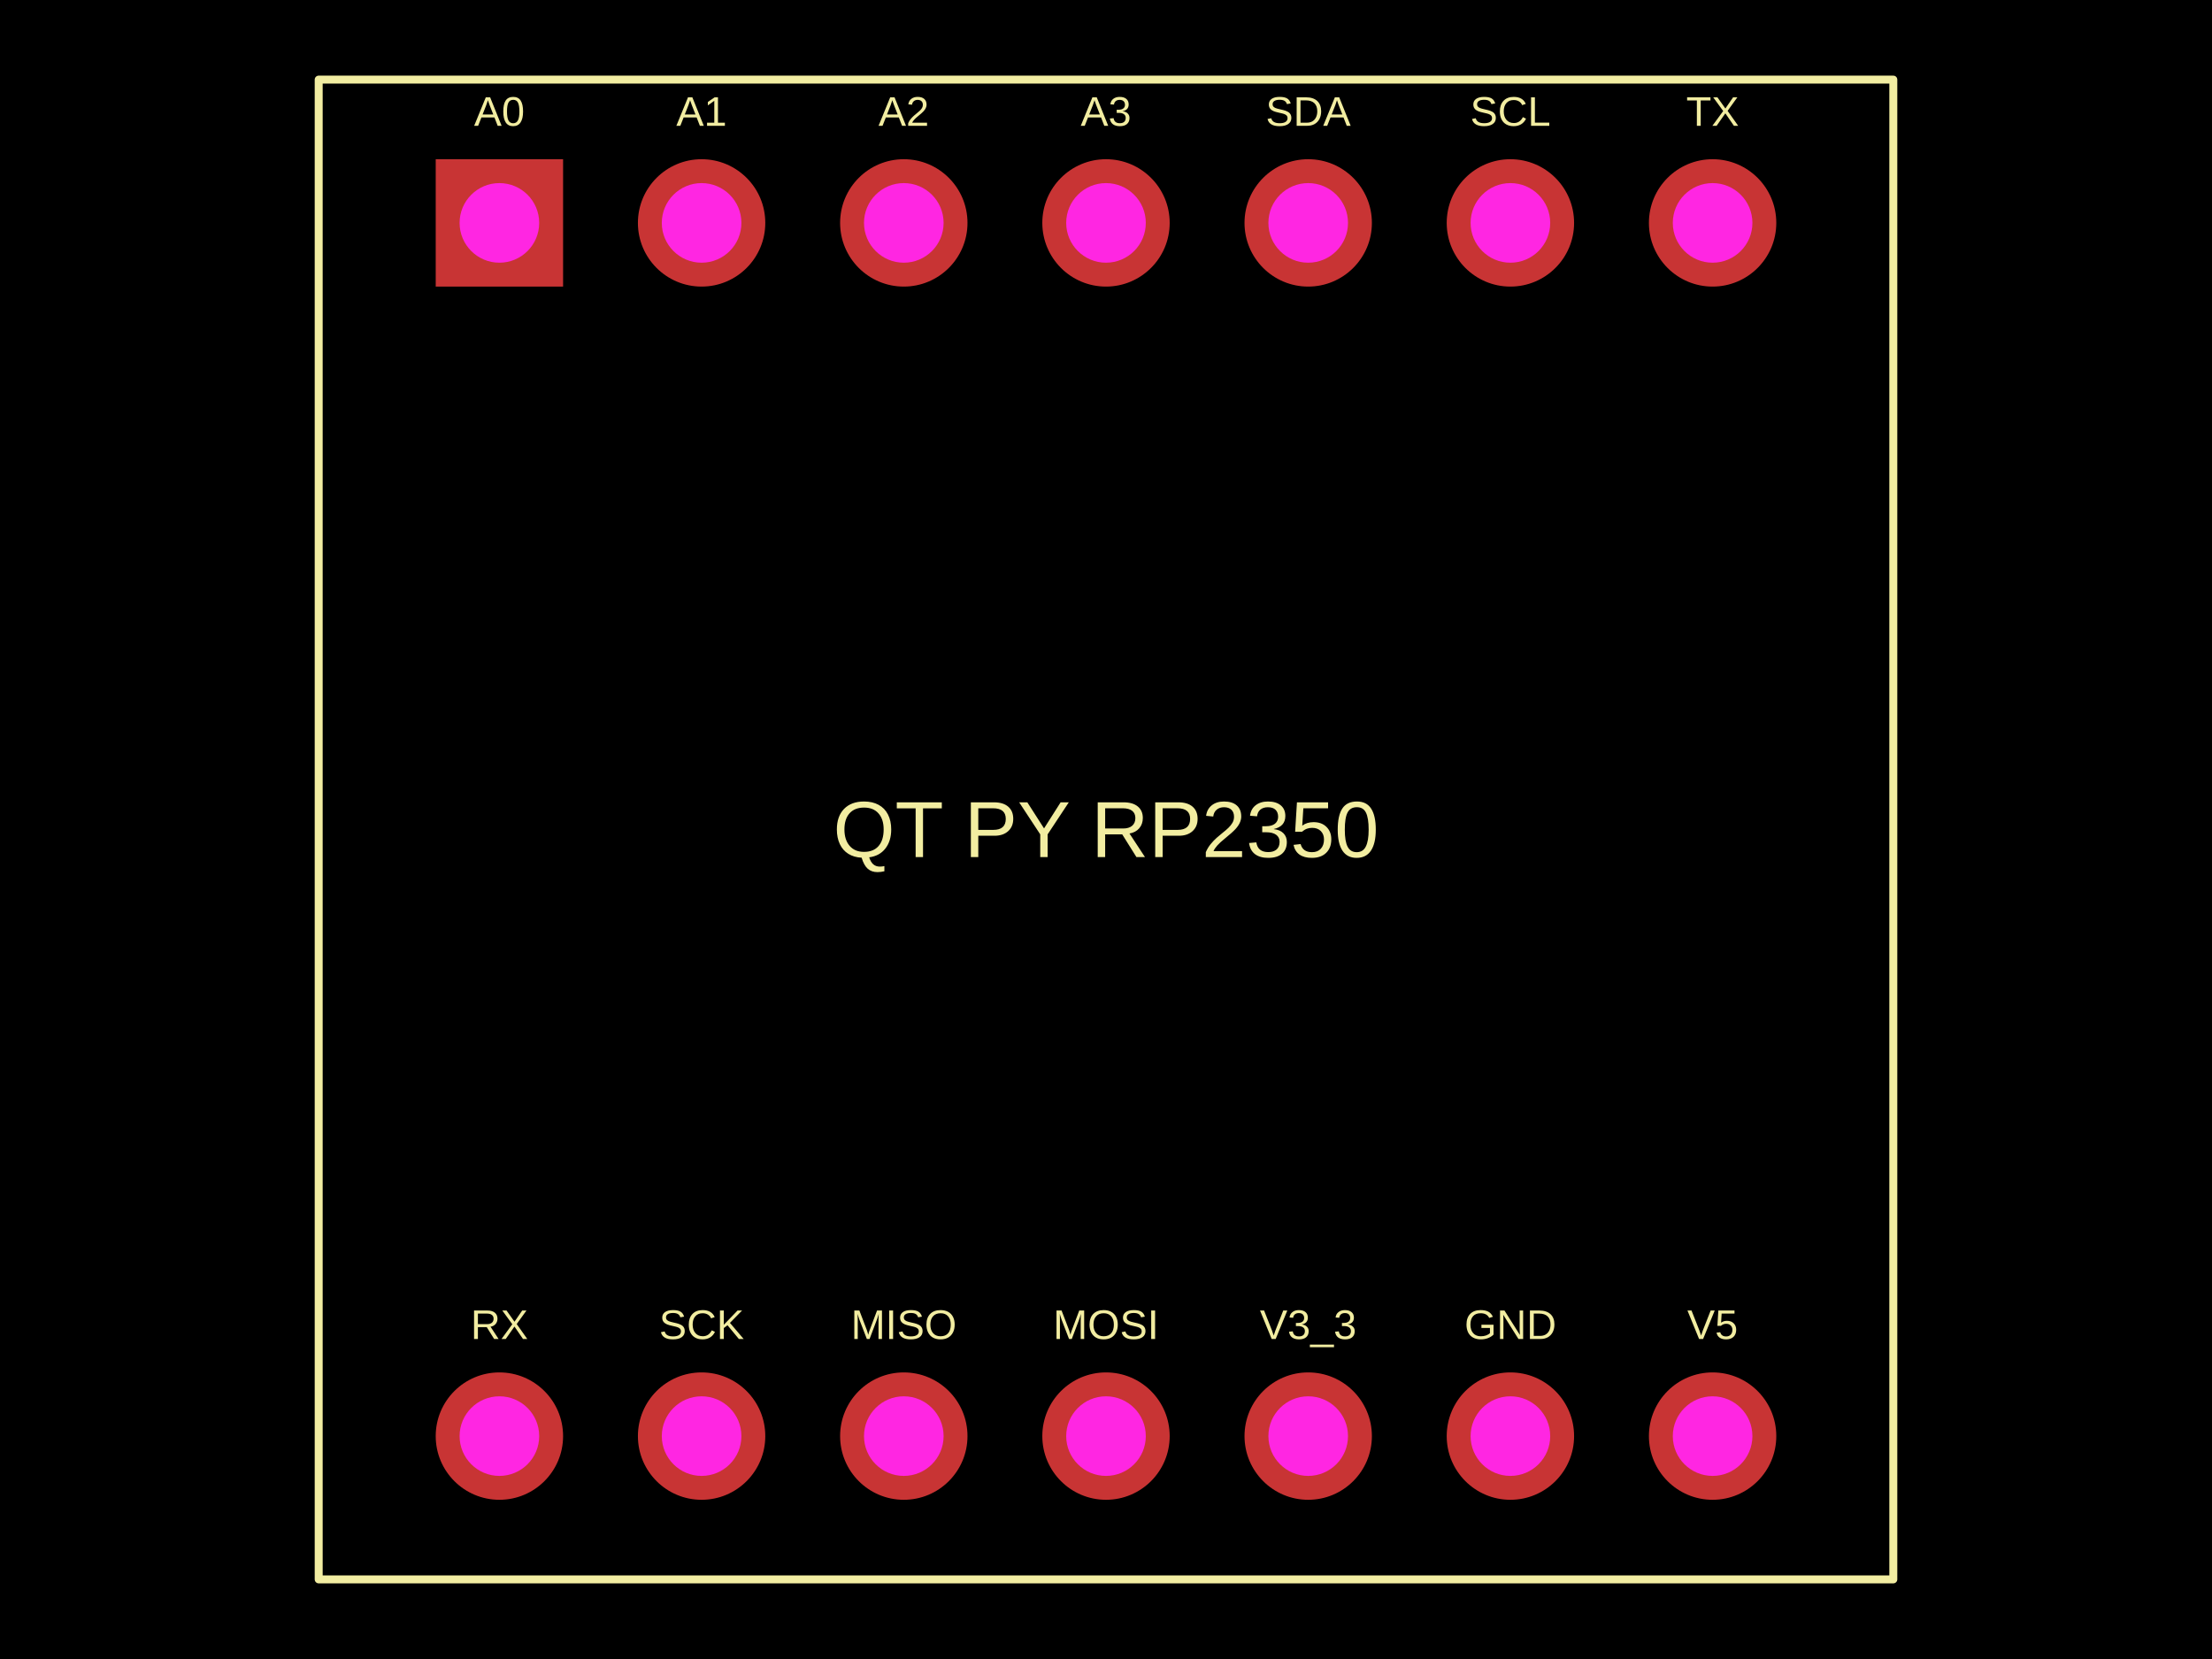
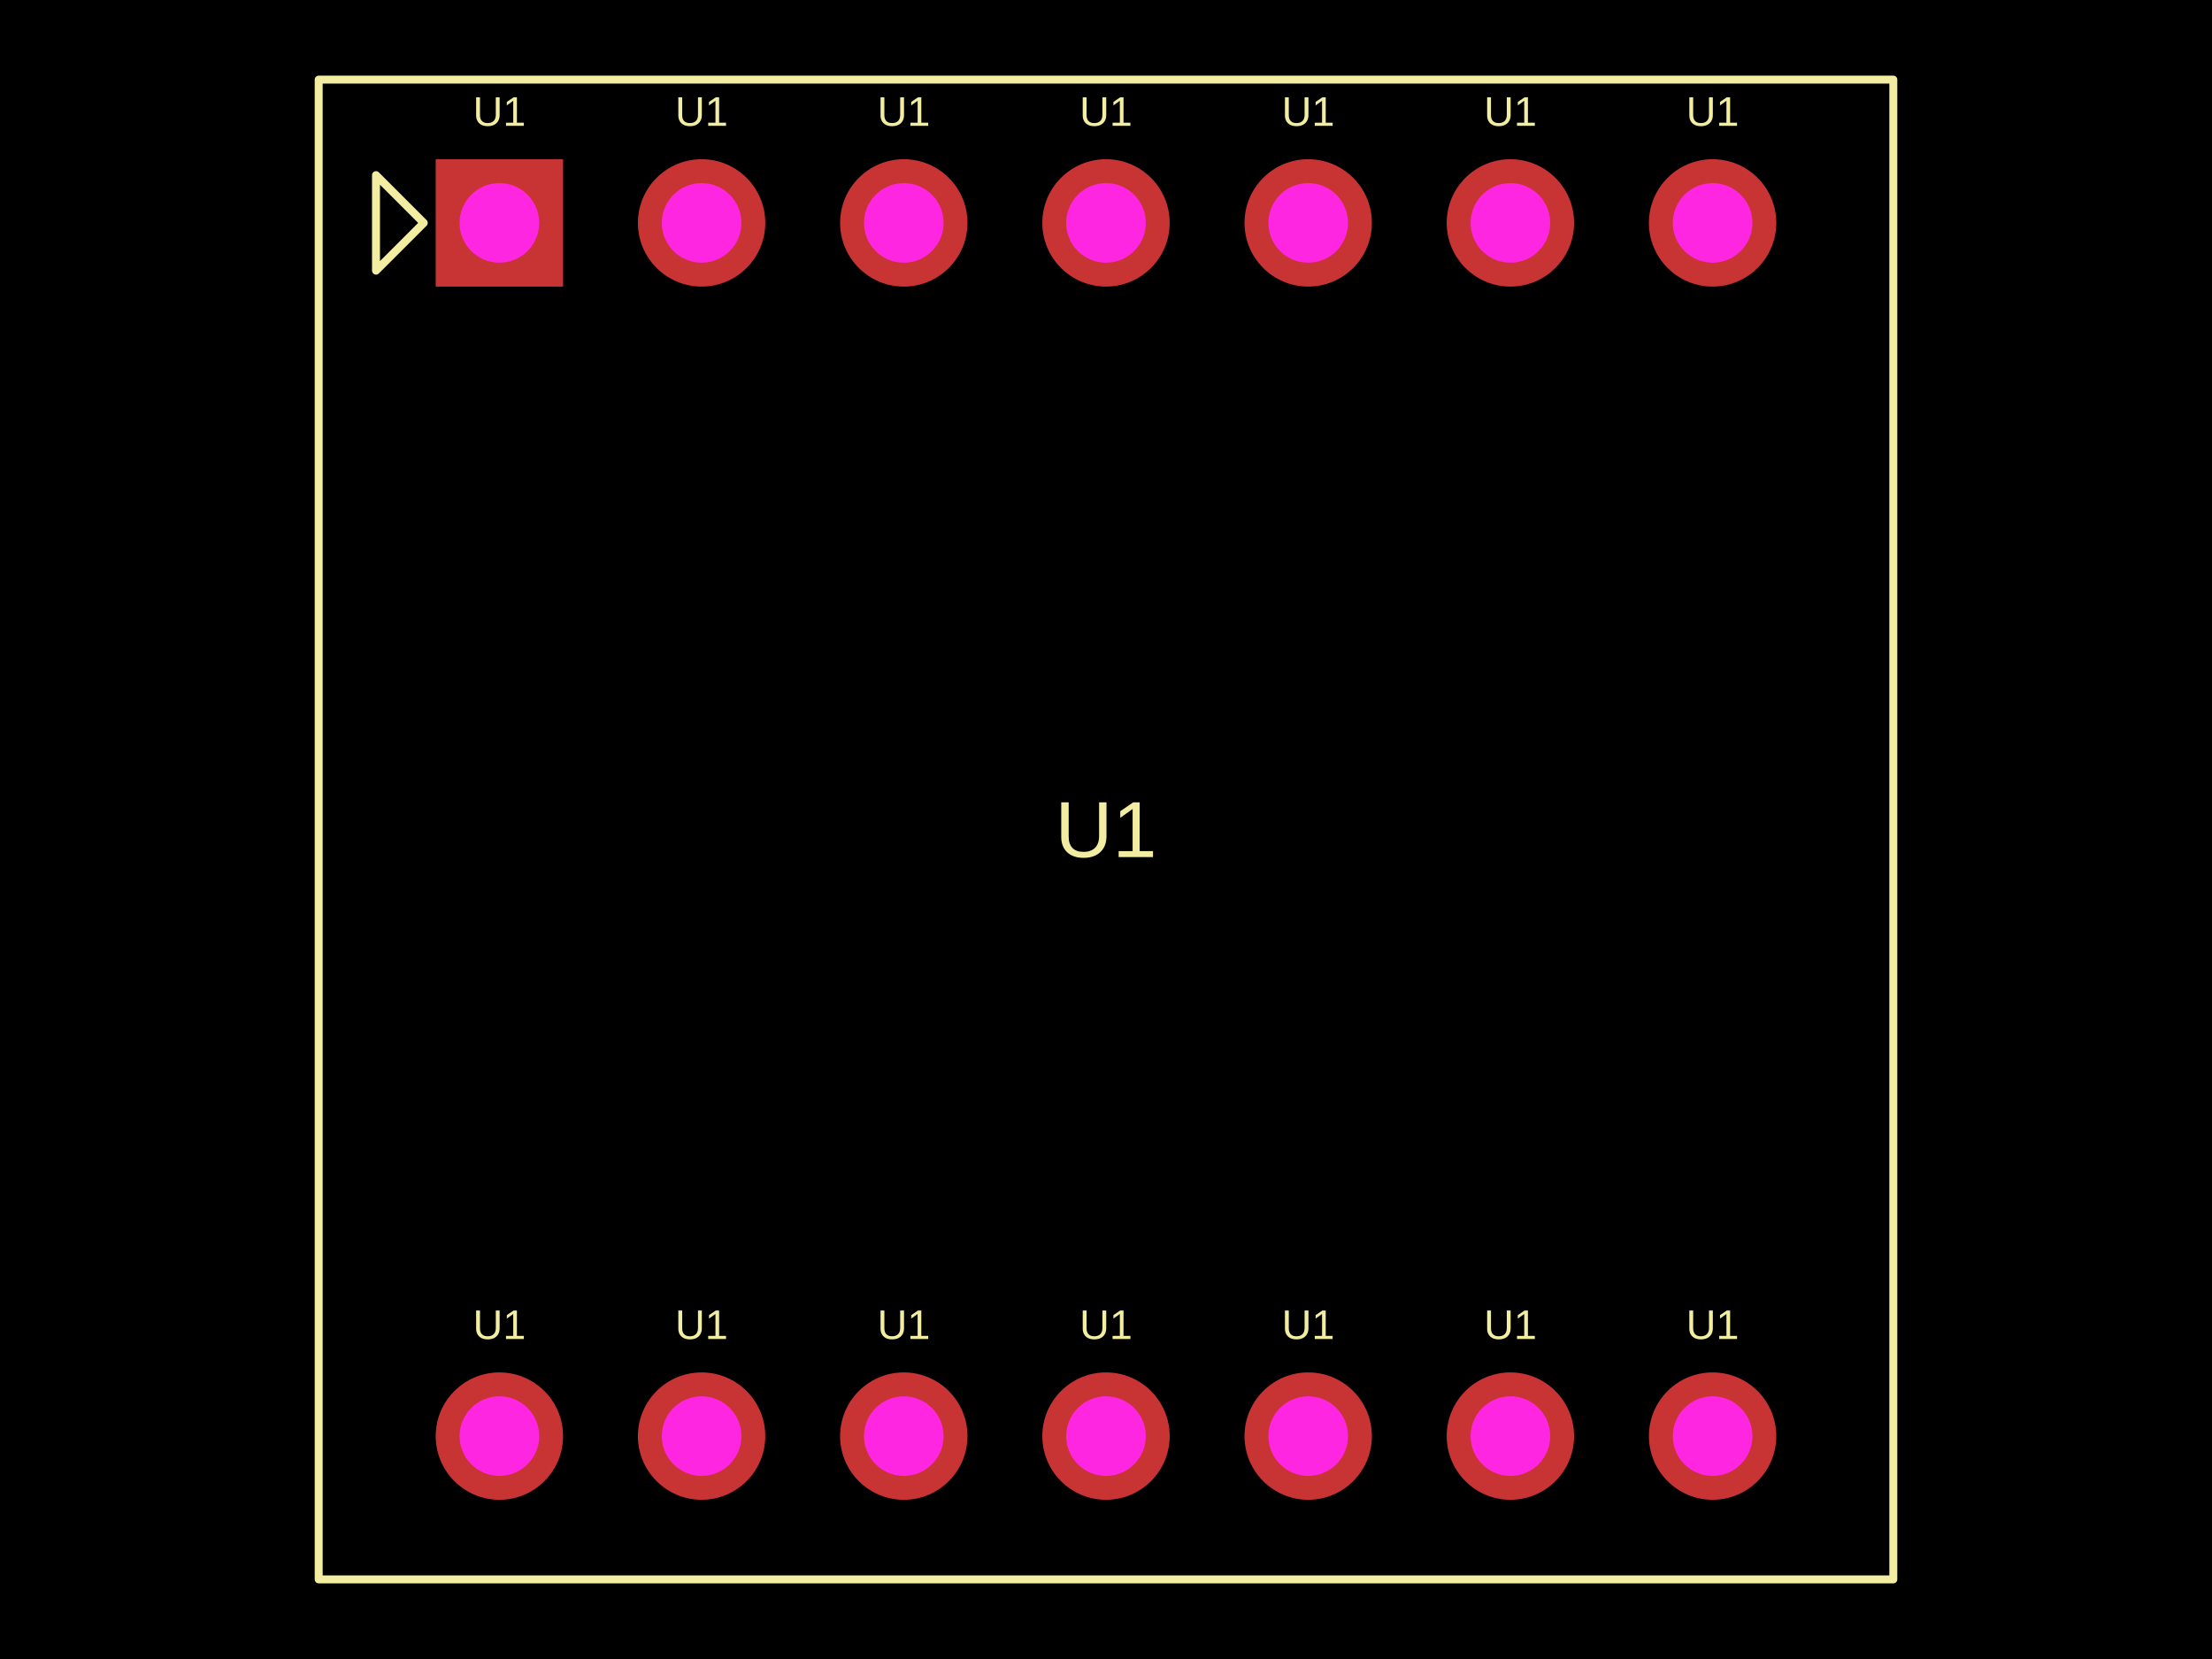
<svg xmlns="http://www.w3.org/2000/svg" width="800" height="600" data-software-used-string="@tscircuit/core@0.0.1580">
  <style />
  <rect class="boundary" x="0" y="0" fill="#000" width="800" height="600" data-type="pcb_background" data-pcb-layer="global" />
  <rect class="pcb-boundary" fill="none" stroke="#fff" stroke-width="0.3" x="115.259" y="28.791" width="569.482" height="542.418" data-type="pcb_boundary" data-pcb-layer="global" />
-   <text x="0" y="0" dx="0" dy="0" fill="#f2eda1" font-family="Arial, sans-serif" font-size="14.971" text-anchor="middle" dominant-baseline="central" transform="matrix(1,0,0,1,180.6142,40.3071)" class="pcb-silkscreen-text pcb-silkscreen-top" data-pcb-silkscreen-text-id="pcb_silkscreen_text_0" stroke="none" data-type="pcb_silkscreen_text" data-pcb-layer="top">A0</text>
-   <text x="0" y="0" dx="0" dy="0" fill="#f2eda1" font-family="Arial, sans-serif" font-size="14.971" text-anchor="middle" dominant-baseline="central" transform="matrix(1,0,0,1,253.7428,40.3071)" class="pcb-silkscreen-text pcb-silkscreen-top" data-pcb-silkscreen-text-id="pcb_silkscreen_text_1" stroke="none" data-type="pcb_silkscreen_text" data-pcb-layer="top">A1</text>
-   <text x="0" y="0" dx="0" dy="0" fill="#f2eda1" font-family="Arial, sans-serif" font-size="14.971" text-anchor="middle" dominant-baseline="central" transform="matrix(1,0,0,1,326.8714,40.3071)" class="pcb-silkscreen-text pcb-silkscreen-top" data-pcb-silkscreen-text-id="pcb_silkscreen_text_2" stroke="none" data-type="pcb_silkscreen_text" data-pcb-layer="top">A2</text>
-   <text x="0" y="0" dx="0" dy="0" fill="#f2eda1" font-family="Arial, sans-serif" font-size="14.971" text-anchor="middle" dominant-baseline="central" transform="matrix(1,0,0,1,400,40.3071)" class="pcb-silkscreen-text pcb-silkscreen-top" data-pcb-silkscreen-text-id="pcb_silkscreen_text_3" stroke="none" data-type="pcb_silkscreen_text" data-pcb-layer="top">A3</text>
-   <text x="0" y="0" dx="0" dy="0" fill="#f2eda1" font-family="Arial, sans-serif" font-size="14.971" text-anchor="middle" dominant-baseline="central" transform="matrix(1,0,0,1,473.1286,40.3071)" class="pcb-silkscreen-text pcb-silkscreen-top" data-pcb-silkscreen-text-id="pcb_silkscreen_text_4" stroke="none" data-type="pcb_silkscreen_text" data-pcb-layer="top">SDA</text>
-   <text x="0" y="0" dx="0" dy="0" fill="#f2eda1" font-family="Arial, sans-serif" font-size="14.971" text-anchor="middle" dominant-baseline="central" transform="matrix(1,0,0,1,546.2572,40.3071)" class="pcb-silkscreen-text pcb-silkscreen-top" data-pcb-silkscreen-text-id="pcb_silkscreen_text_5" stroke="none" data-type="pcb_silkscreen_text" data-pcb-layer="top">SCL</text>
-   <text x="0" y="0" dx="0" dy="0" fill="#f2eda1" font-family="Arial, sans-serif" font-size="14.971" text-anchor="middle" dominant-baseline="central" transform="matrix(1,0,0,1,619.3858,40.3071)" class="pcb-silkscreen-text pcb-silkscreen-top" data-pcb-silkscreen-text-id="pcb_silkscreen_text_6" stroke="none" data-type="pcb_silkscreen_text" data-pcb-layer="top">TX</text>
-   <text x="0" y="0" dx="0" dy="0" fill="#f2eda1" font-family="Arial, sans-serif" font-size="14.971" text-anchor="middle" dominant-baseline="central" transform="matrix(1,0,0,1,180.6142,479.0787)" class="pcb-silkscreen-text pcb-silkscreen-top" data-pcb-silkscreen-text-id="pcb_silkscreen_text_7" stroke="none" data-type="pcb_silkscreen_text" data-pcb-layer="top">RX</text>
-   <text x="0" y="0" dx="0" dy="0" fill="#f2eda1" font-family="Arial, sans-serif" font-size="14.971" text-anchor="middle" dominant-baseline="central" transform="matrix(1,0,0,1,253.7428,479.0787)" class="pcb-silkscreen-text pcb-silkscreen-top" data-pcb-silkscreen-text-id="pcb_silkscreen_text_8" stroke="none" data-type="pcb_silkscreen_text" data-pcb-layer="top">SCK</text>
-   <text x="0" y="0" dx="0" dy="0" fill="#f2eda1" font-family="Arial, sans-serif" font-size="14.971" text-anchor="middle" dominant-baseline="central" transform="matrix(1,0,0,1,326.8714,479.0787)" class="pcb-silkscreen-text pcb-silkscreen-top" data-pcb-silkscreen-text-id="pcb_silkscreen_text_9" stroke="none" data-type="pcb_silkscreen_text" data-pcb-layer="top">MISO</text>
-   <text x="0" y="0" dx="0" dy="0" fill="#f2eda1" font-family="Arial, sans-serif" font-size="14.971" text-anchor="middle" dominant-baseline="central" transform="matrix(1,0,0,1,400,479.0787)" class="pcb-silkscreen-text pcb-silkscreen-top" data-pcb-silkscreen-text-id="pcb_silkscreen_text_10" stroke="none" data-type="pcb_silkscreen_text" data-pcb-layer="top">MOSI</text>
-   <text x="0" y="0" dx="0" dy="0" fill="#f2eda1" font-family="Arial, sans-serif" font-size="14.971" text-anchor="middle" dominant-baseline="central" transform="matrix(1,0,0,1,473.1286,479.0787)" class="pcb-silkscreen-text pcb-silkscreen-top" data-pcb-silkscreen-text-id="pcb_silkscreen_text_11" stroke="none" data-type="pcb_silkscreen_text" data-pcb-layer="top">V3_3</text>
-   <text x="0" y="0" dx="0" dy="0" fill="#f2eda1" font-family="Arial, sans-serif" font-size="14.971" text-anchor="middle" dominant-baseline="central" transform="matrix(1,0,0,1,546.2572,479.0787)" class="pcb-silkscreen-text pcb-silkscreen-top" data-pcb-silkscreen-text-id="pcb_silkscreen_text_12" stroke="none" data-type="pcb_silkscreen_text" data-pcb-layer="top">GND</text>
-   <text x="0" y="0" dx="0" dy="0" fill="#f2eda1" font-family="Arial, sans-serif" font-size="14.971" text-anchor="middle" dominant-baseline="central" transform="matrix(1,0,0,1,619.3858,479.0787)" class="pcb-silkscreen-text pcb-silkscreen-top" data-pcb-silkscreen-text-id="pcb_silkscreen_text_13" stroke="none" data-type="pcb_silkscreen_text" data-pcb-layer="top">V5</text>
+   <text x="0" y="0" dx="0" dy="0" fill="#f2eda1" font-family="Arial, sans-serif" font-size="14.971" text-anchor="middle" dominant-baseline="central" transform="matrix(1,0,0,1,180.6142,40.3071)" class="pcb-silkscreen-text pcb-silkscreen-top" data-pcb-silkscreen-text-id="pcb_silkscreen_text_0" stroke="none" data-type="pcb_silkscreen_text" data-pcb-layer="top">U1</text>
+   <text x="0" y="0" dx="0" dy="0" fill="#f2eda1" font-family="Arial, sans-serif" font-size="14.971" text-anchor="middle" dominant-baseline="central" transform="matrix(1,0,0,1,253.7428,40.3071)" class="pcb-silkscreen-text pcb-silkscreen-top" data-pcb-silkscreen-text-id="pcb_silkscreen_text_1" stroke="none" data-type="pcb_silkscreen_text" data-pcb-layer="top">U1</text>
+   <text x="0" y="0" dx="0" dy="0" fill="#f2eda1" font-family="Arial, sans-serif" font-size="14.971" text-anchor="middle" dominant-baseline="central" transform="matrix(1,0,0,1,326.8714,40.3071)" class="pcb-silkscreen-text pcb-silkscreen-top" data-pcb-silkscreen-text-id="pcb_silkscreen_text_2" stroke="none" data-type="pcb_silkscreen_text" data-pcb-layer="top">U1</text>
+   <text x="0" y="0" dx="0" dy="0" fill="#f2eda1" font-family="Arial, sans-serif" font-size="14.971" text-anchor="middle" dominant-baseline="central" transform="matrix(1,0,0,1,400,40.3071)" class="pcb-silkscreen-text pcb-silkscreen-top" data-pcb-silkscreen-text-id="pcb_silkscreen_text_3" stroke="none" data-type="pcb_silkscreen_text" data-pcb-layer="top">U1</text>
+   <text x="0" y="0" dx="0" dy="0" fill="#f2eda1" font-family="Arial, sans-serif" font-size="14.971" text-anchor="middle" dominant-baseline="central" transform="matrix(1,0,0,1,473.1286,40.3071)" class="pcb-silkscreen-text pcb-silkscreen-top" data-pcb-silkscreen-text-id="pcb_silkscreen_text_4" stroke="none" data-type="pcb_silkscreen_text" data-pcb-layer="top">U1</text>
+   <text x="0" y="0" dx="0" dy="0" fill="#f2eda1" font-family="Arial, sans-serif" font-size="14.971" text-anchor="middle" dominant-baseline="central" transform="matrix(1,0,0,1,546.2572,40.3071)" class="pcb-silkscreen-text pcb-silkscreen-top" data-pcb-silkscreen-text-id="pcb_silkscreen_text_5" stroke="none" data-type="pcb_silkscreen_text" data-pcb-layer="top">U1</text>
+   <text x="0" y="0" dx="0" dy="0" fill="#f2eda1" font-family="Arial, sans-serif" font-size="14.971" text-anchor="middle" dominant-baseline="central" transform="matrix(1,0,0,1,619.3858,40.3071)" class="pcb-silkscreen-text pcb-silkscreen-top" data-pcb-silkscreen-text-id="pcb_silkscreen_text_6" stroke="none" data-type="pcb_silkscreen_text" data-pcb-layer="top">U1</text>
+   <text x="0" y="0" dx="0" dy="0" fill="#f2eda1" font-family="Arial, sans-serif" font-size="14.971" text-anchor="middle" dominant-baseline="central" transform="matrix(1,0,0,1,180.6142,479.0787)" class="pcb-silkscreen-text pcb-silkscreen-top" data-pcb-silkscreen-text-id="pcb_silkscreen_text_7" stroke="none" data-type="pcb_silkscreen_text" data-pcb-layer="top">U1</text>
+   <text x="0" y="0" dx="0" dy="0" fill="#f2eda1" font-family="Arial, sans-serif" font-size="14.971" text-anchor="middle" dominant-baseline="central" transform="matrix(1,0,0,1,253.7428,479.0787)" class="pcb-silkscreen-text pcb-silkscreen-top" data-pcb-silkscreen-text-id="pcb_silkscreen_text_8" stroke="none" data-type="pcb_silkscreen_text" data-pcb-layer="top">U1</text>
+   <text x="0" y="0" dx="0" dy="0" fill="#f2eda1" font-family="Arial, sans-serif" font-size="14.971" text-anchor="middle" dominant-baseline="central" transform="matrix(1,0,0,1,326.8714,479.0787)" class="pcb-silkscreen-text pcb-silkscreen-top" data-pcb-silkscreen-text-id="pcb_silkscreen_text_9" stroke="none" data-type="pcb_silkscreen_text" data-pcb-layer="top">U1</text>
+   <text x="0" y="0" dx="0" dy="0" fill="#f2eda1" font-family="Arial, sans-serif" font-size="14.971" text-anchor="middle" dominant-baseline="central" transform="matrix(1,0,0,1,400,479.0787)" class="pcb-silkscreen-text pcb-silkscreen-top" data-pcb-silkscreen-text-id="pcb_silkscreen_text_10" stroke="none" data-type="pcb_silkscreen_text" data-pcb-layer="top">U1</text>
+   <text x="0" y="0" dx="0" dy="0" fill="#f2eda1" font-family="Arial, sans-serif" font-size="14.971" text-anchor="middle" dominant-baseline="central" transform="matrix(1,0,0,1,473.1286,479.0787)" class="pcb-silkscreen-text pcb-silkscreen-top" data-pcb-silkscreen-text-id="pcb_silkscreen_text_11" stroke="none" data-type="pcb_silkscreen_text" data-pcb-layer="top">U1</text>
+   <text x="0" y="0" dx="0" dy="0" fill="#f2eda1" font-family="Arial, sans-serif" font-size="14.971" text-anchor="middle" dominant-baseline="central" transform="matrix(1,0,0,1,546.2572,479.0787)" class="pcb-silkscreen-text pcb-silkscreen-top" data-pcb-silkscreen-text-id="pcb_silkscreen_text_12" stroke="none" data-type="pcb_silkscreen_text" data-pcb-layer="top">U1</text>
+   <text x="0" y="0" dx="0" dy="0" fill="#f2eda1" font-family="Arial, sans-serif" font-size="14.971" text-anchor="middle" dominant-baseline="central" transform="matrix(1,0,0,1,619.3858,479.0787)" class="pcb-silkscreen-text pcb-silkscreen-top" data-pcb-silkscreen-text-id="pcb_silkscreen_text_13" stroke="none" data-type="pcb_silkscreen_text" data-pcb-layer="top">U1</text>
  <path class="pcb-silkscreen pcb-silkscreen-top" d="M 115.259 571.209 L 684.741 571.209 L 684.741 28.791 L 115.259 28.791 L 115.259 571.209 Z" fill="none" stroke="#f2eda1" stroke-width="2.879" stroke-linecap="round" stroke-linejoin="round" data-pcb-component-id="pcb_component_0" data-pcb-silkscreen-path-id="pcb_silkscreen_path_0" data-type="pcb_silkscreen_path" data-pcb-layer="top" />
-   <text x="0" y="0" dx="0" dy="0" fill="#f2eda1" font-family="Arial, sans-serif" font-size="28.791" text-anchor="middle" dominant-baseline="central" transform="matrix(1,0,0,1,400,300)" class="pcb-silkscreen-text pcb-silkscreen-top" data-pcb-silkscreen-text-id="pcb_silkscreen_text_14" stroke="none" data-type="pcb_silkscreen_text" data-pcb-layer="top">QT PY RP2350</text>
+   <path class="pcb-silkscreen pcb-silkscreen-top" d="M 153.263 80.614 L 135.988 97.889 L 135.988 63.34 L 153.263 80.614 Z" fill="none" stroke="#f2eda1" stroke-width="2.879" stroke-linecap="round" stroke-linejoin="round" data-pcb-component-id="pcb_component_0" data-pcb-silkscreen-path-id="pcb_silkscreen_path_1" data-type="pcb_silkscreen_path" data-pcb-layer="top" />
+   <text x="0" y="0" dx="0" dy="0" fill="#f2eda1" font-family="Arial, sans-serif" font-size="28.791" text-anchor="middle" dominant-baseline="central" transform="matrix(1,0,0,1,400,300)" class="pcb-silkscreen-text pcb-silkscreen-top" data-pcb-silkscreen-text-id="pcb_silkscreen_text_14" stroke="none" data-type="pcb_silkscreen_text" data-pcb-layer="top">U1</text>
  <g data-type="pcb_plated_hole" data-pcb-layer="through" data-pad-name="U1.A0">
    <rect class="pcb-hole-outer-pad" fill="rgb(200, 52, 52)" x="157.582" y="57.582" width="46.065" height="46.065" data-type="pcb_plated_hole" data-pcb-layer="top" />
    <circle class="pcb-hole-inner" fill="#FF26E2" cx="180.614" cy="80.614" r="14.395" data-type="pcb_plated_hole_drill" data-pcb-layer="drill" />
  </g>
  <g data-type="pcb_plated_hole" data-pcb-layer="through" data-pad-name="U1.A1">
    <circle class="pcb-hole-outer" fill="rgb(200, 52, 52)" cx="253.743" cy="80.614" r="23.033" data-type="pcb_plated_hole" data-pcb-layer="top" />
    <circle class="pcb-hole-inner" fill="#FF26E2" cx="253.743" cy="80.614" r="14.395" data-type="pcb_plated_hole_drill" data-pcb-layer="drill" />
  </g>
  <g data-type="pcb_plated_hole" data-pcb-layer="through" data-pad-name="U1.A2">
    <circle class="pcb-hole-outer" fill="rgb(200, 52, 52)" cx="326.871" cy="80.614" r="23.033" data-type="pcb_plated_hole" data-pcb-layer="top" />
    <circle class="pcb-hole-inner" fill="#FF26E2" cx="326.871" cy="80.614" r="14.395" data-type="pcb_plated_hole_drill" data-pcb-layer="drill" />
  </g>
  <g data-type="pcb_plated_hole" data-pcb-layer="through" data-pad-name="U1.A3">
    <circle class="pcb-hole-outer" fill="rgb(200, 52, 52)" cx="400" cy="80.614" r="23.033" data-type="pcb_plated_hole" data-pcb-layer="top" />
    <circle class="pcb-hole-inner" fill="#FF26E2" cx="400" cy="80.614" r="14.395" data-type="pcb_plated_hole_drill" data-pcb-layer="drill" />
  </g>
  <g data-type="pcb_plated_hole" data-pcb-layer="through" data-pad-name="U1.SDA">
    <circle class="pcb-hole-outer" fill="rgb(200, 52, 52)" cx="473.129" cy="80.614" r="23.033" data-type="pcb_plated_hole" data-pcb-layer="top" />
    <circle class="pcb-hole-inner" fill="#FF26E2" cx="473.129" cy="80.614" r="14.395" data-type="pcb_plated_hole_drill" data-pcb-layer="drill" />
  </g>
  <g data-type="pcb_plated_hole" data-pcb-layer="through" data-pad-name="U1.SCL">
    <circle class="pcb-hole-outer" fill="rgb(200, 52, 52)" cx="546.257" cy="80.614" r="23.033" data-type="pcb_plated_hole" data-pcb-layer="top" />
    <circle class="pcb-hole-inner" fill="#FF26E2" cx="546.257" cy="80.614" r="14.395" data-type="pcb_plated_hole_drill" data-pcb-layer="drill" />
  </g>
  <g data-type="pcb_plated_hole" data-pcb-layer="through" data-pad-name="U1.TX">
    <circle class="pcb-hole-outer" fill="rgb(200, 52, 52)" cx="619.386" cy="80.614" r="23.033" data-type="pcb_plated_hole" data-pcb-layer="top" />
    <circle class="pcb-hole-inner" fill="#FF26E2" cx="619.386" cy="80.614" r="14.395" data-type="pcb_plated_hole_drill" data-pcb-layer="drill" />
  </g>
  <g data-type="pcb_plated_hole" data-pcb-layer="through" data-pad-name="U1.RX">
    <circle class="pcb-hole-outer" fill="rgb(200, 52, 52)" cx="180.614" cy="519.386" r="23.033" data-type="pcb_plated_hole" data-pcb-layer="top" />
    <circle class="pcb-hole-inner" fill="#FF26E2" cx="180.614" cy="519.386" r="14.395" data-type="pcb_plated_hole_drill" data-pcb-layer="drill" />
  </g>
  <g data-type="pcb_plated_hole" data-pcb-layer="through" data-pad-name="U1.SCK">
    <circle class="pcb-hole-outer" fill="rgb(200, 52, 52)" cx="253.743" cy="519.386" r="23.033" data-type="pcb_plated_hole" data-pcb-layer="top" />
    <circle class="pcb-hole-inner" fill="#FF26E2" cx="253.743" cy="519.386" r="14.395" data-type="pcb_plated_hole_drill" data-pcb-layer="drill" />
  </g>
  <g data-type="pcb_plated_hole" data-pcb-layer="through" data-pad-name="U1.MISO">
    <circle class="pcb-hole-outer" fill="rgb(200, 52, 52)" cx="326.871" cy="519.386" r="23.033" data-type="pcb_plated_hole" data-pcb-layer="top" />
    <circle class="pcb-hole-inner" fill="#FF26E2" cx="326.871" cy="519.386" r="14.395" data-type="pcb_plated_hole_drill" data-pcb-layer="drill" />
  </g>
  <g data-type="pcb_plated_hole" data-pcb-layer="through" data-pad-name="U1.MOSI">
    <circle class="pcb-hole-outer" fill="rgb(200, 52, 52)" cx="400" cy="519.386" r="23.033" data-type="pcb_plated_hole" data-pcb-layer="top" />
    <circle class="pcb-hole-inner" fill="#FF26E2" cx="400" cy="519.386" r="14.395" data-type="pcb_plated_hole_drill" data-pcb-layer="drill" />
  </g>
  <g data-type="pcb_plated_hole" data-pcb-layer="through" data-pad-name="U1.V3_3">
    <circle class="pcb-hole-outer" fill="rgb(200, 52, 52)" cx="473.129" cy="519.386" r="23.033" data-type="pcb_plated_hole" data-pcb-layer="top" />
    <circle class="pcb-hole-inner" fill="#FF26E2" cx="473.129" cy="519.386" r="14.395" data-type="pcb_plated_hole_drill" data-pcb-layer="drill" />
  </g>
  <g data-type="pcb_plated_hole" data-pcb-layer="through" data-pad-name="U1.GND">
    <circle class="pcb-hole-outer" fill="rgb(200, 52, 52)" cx="546.257" cy="519.386" r="23.033" data-type="pcb_plated_hole" data-pcb-layer="top" />
    <circle class="pcb-hole-inner" fill="#FF26E2" cx="546.257" cy="519.386" r="14.395" data-type="pcb_plated_hole_drill" data-pcb-layer="drill" />
  </g>
  <g data-type="pcb_plated_hole" data-pcb-layer="through" data-pad-name="U1.V5">
    <circle class="pcb-hole-outer" fill="rgb(200, 52, 52)" cx="619.386" cy="519.386" r="23.033" data-type="pcb_plated_hole" data-pcb-layer="top" />
    <circle class="pcb-hole-inner" fill="#FF26E2" cx="619.386" cy="519.386" r="14.395" data-type="pcb_plated_hole_drill" data-pcb-layer="drill" />
  </g>
</svg>
